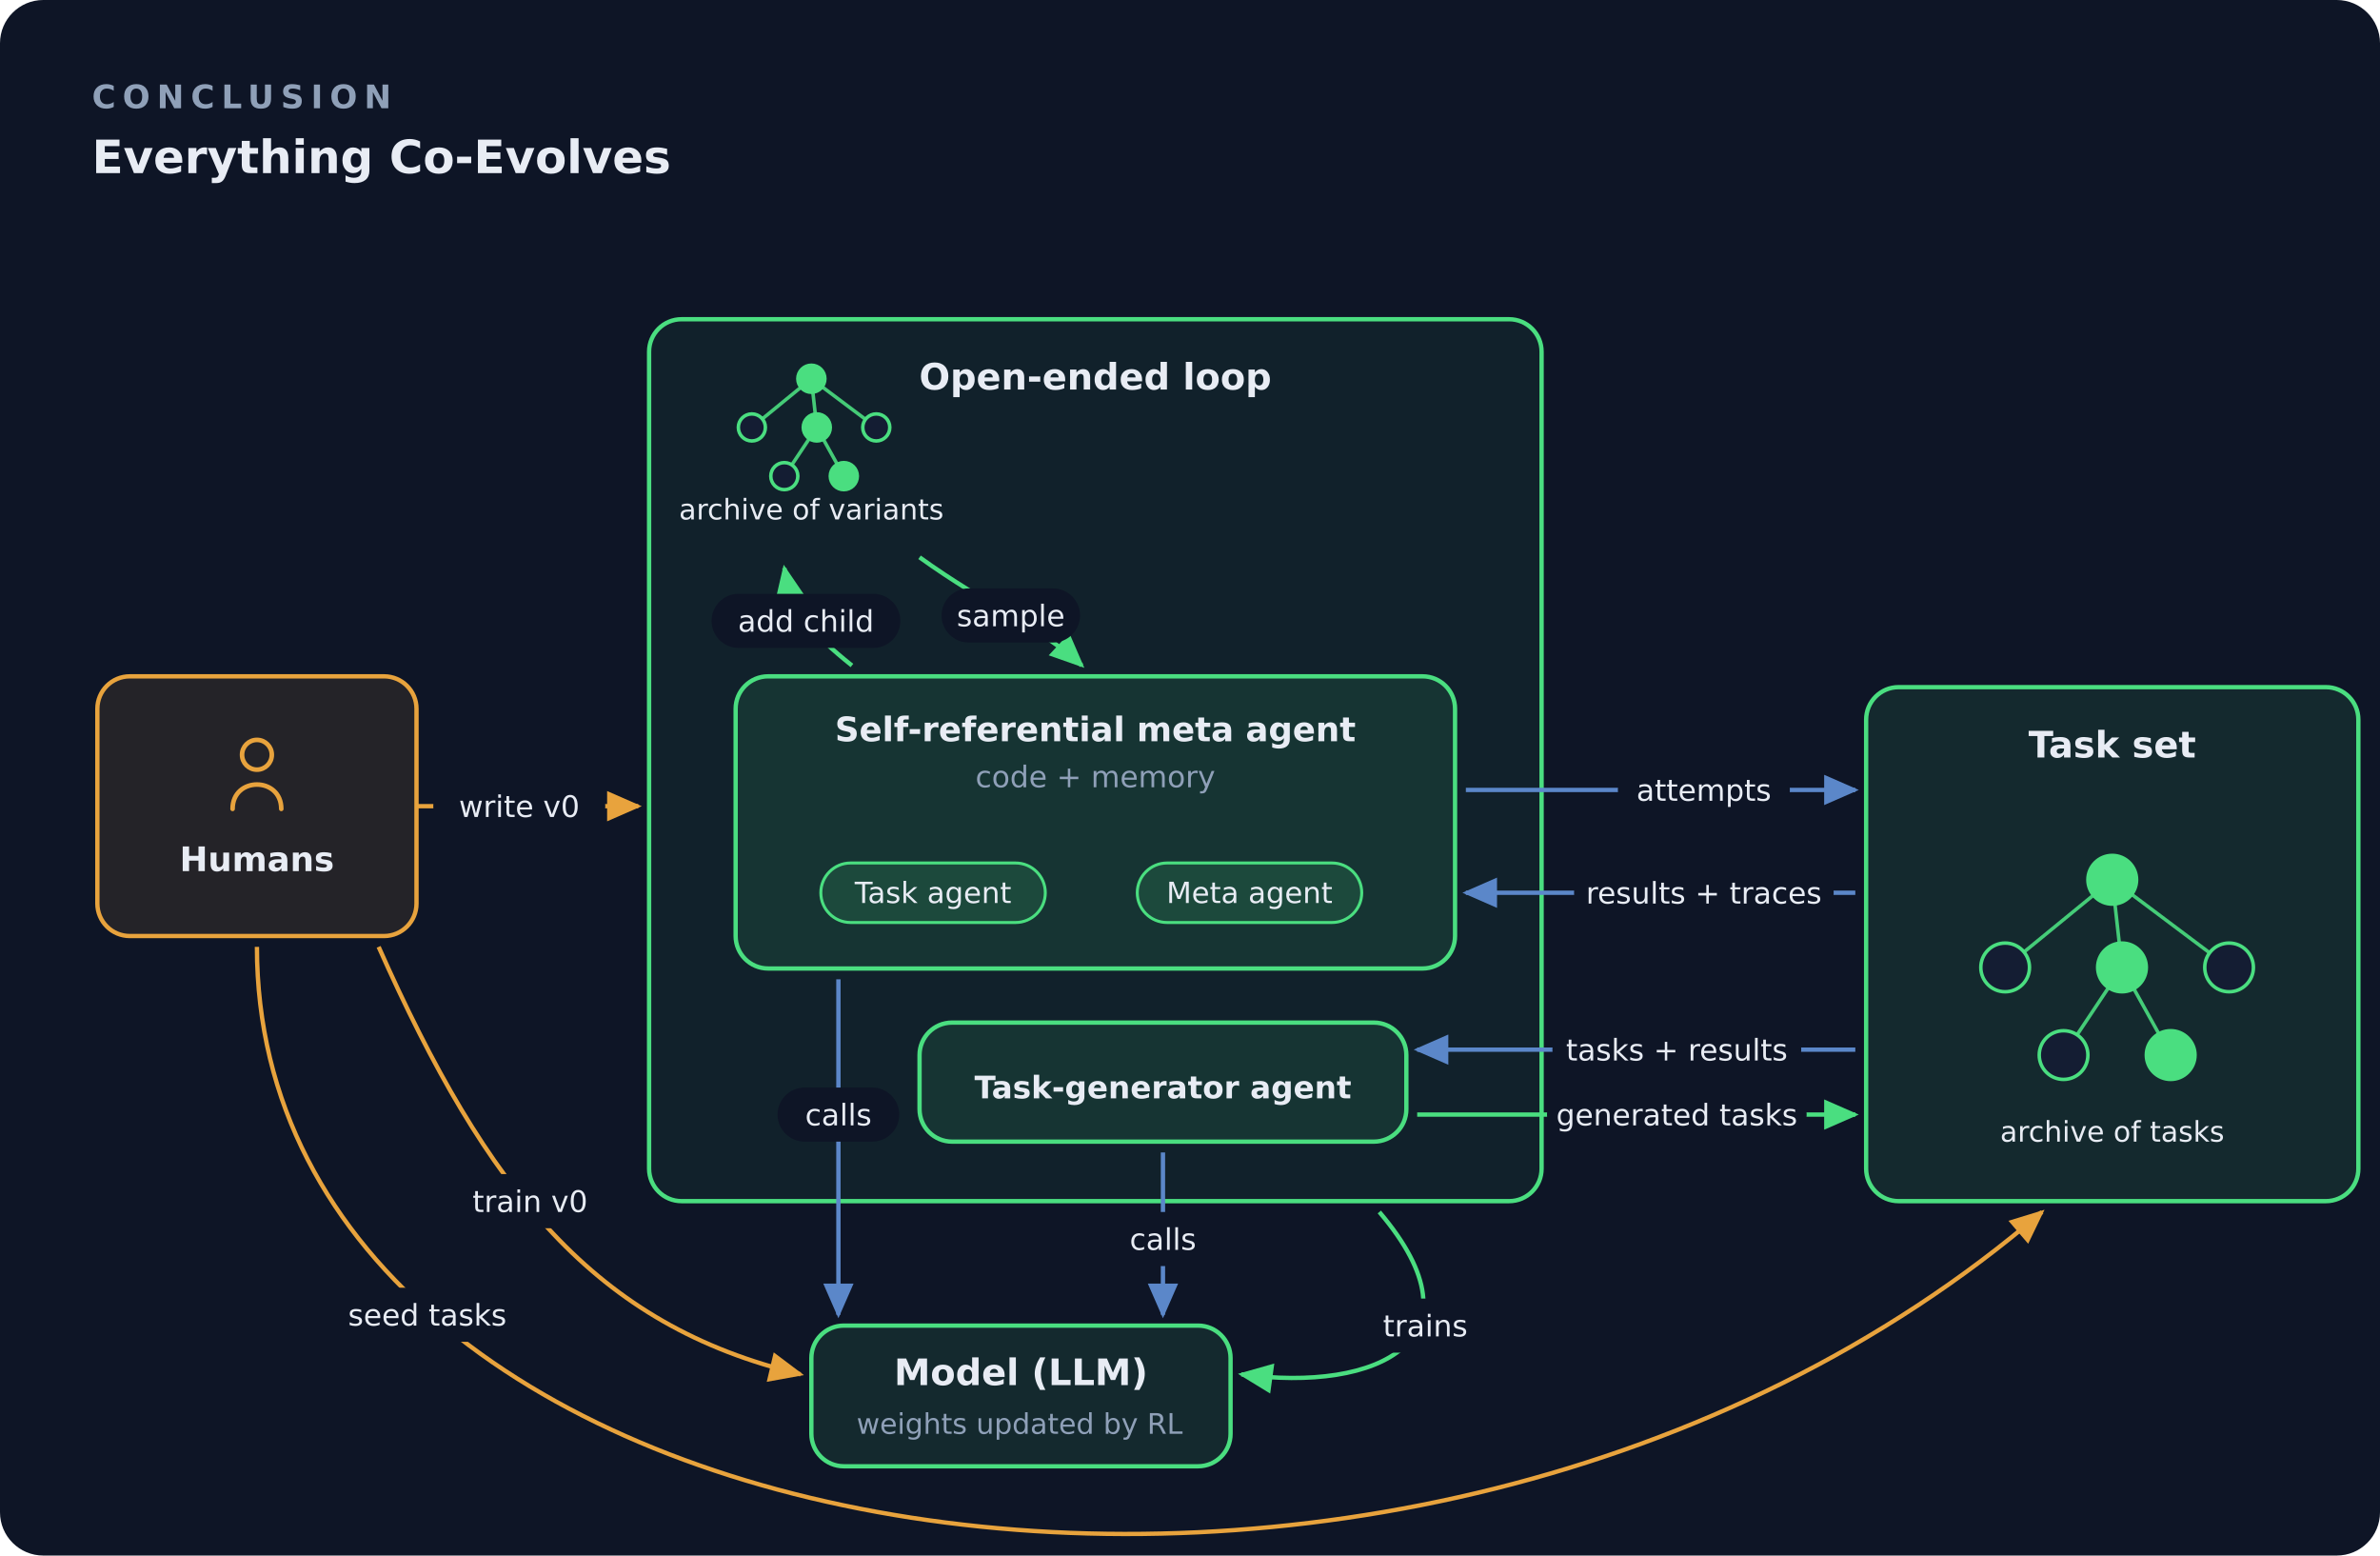
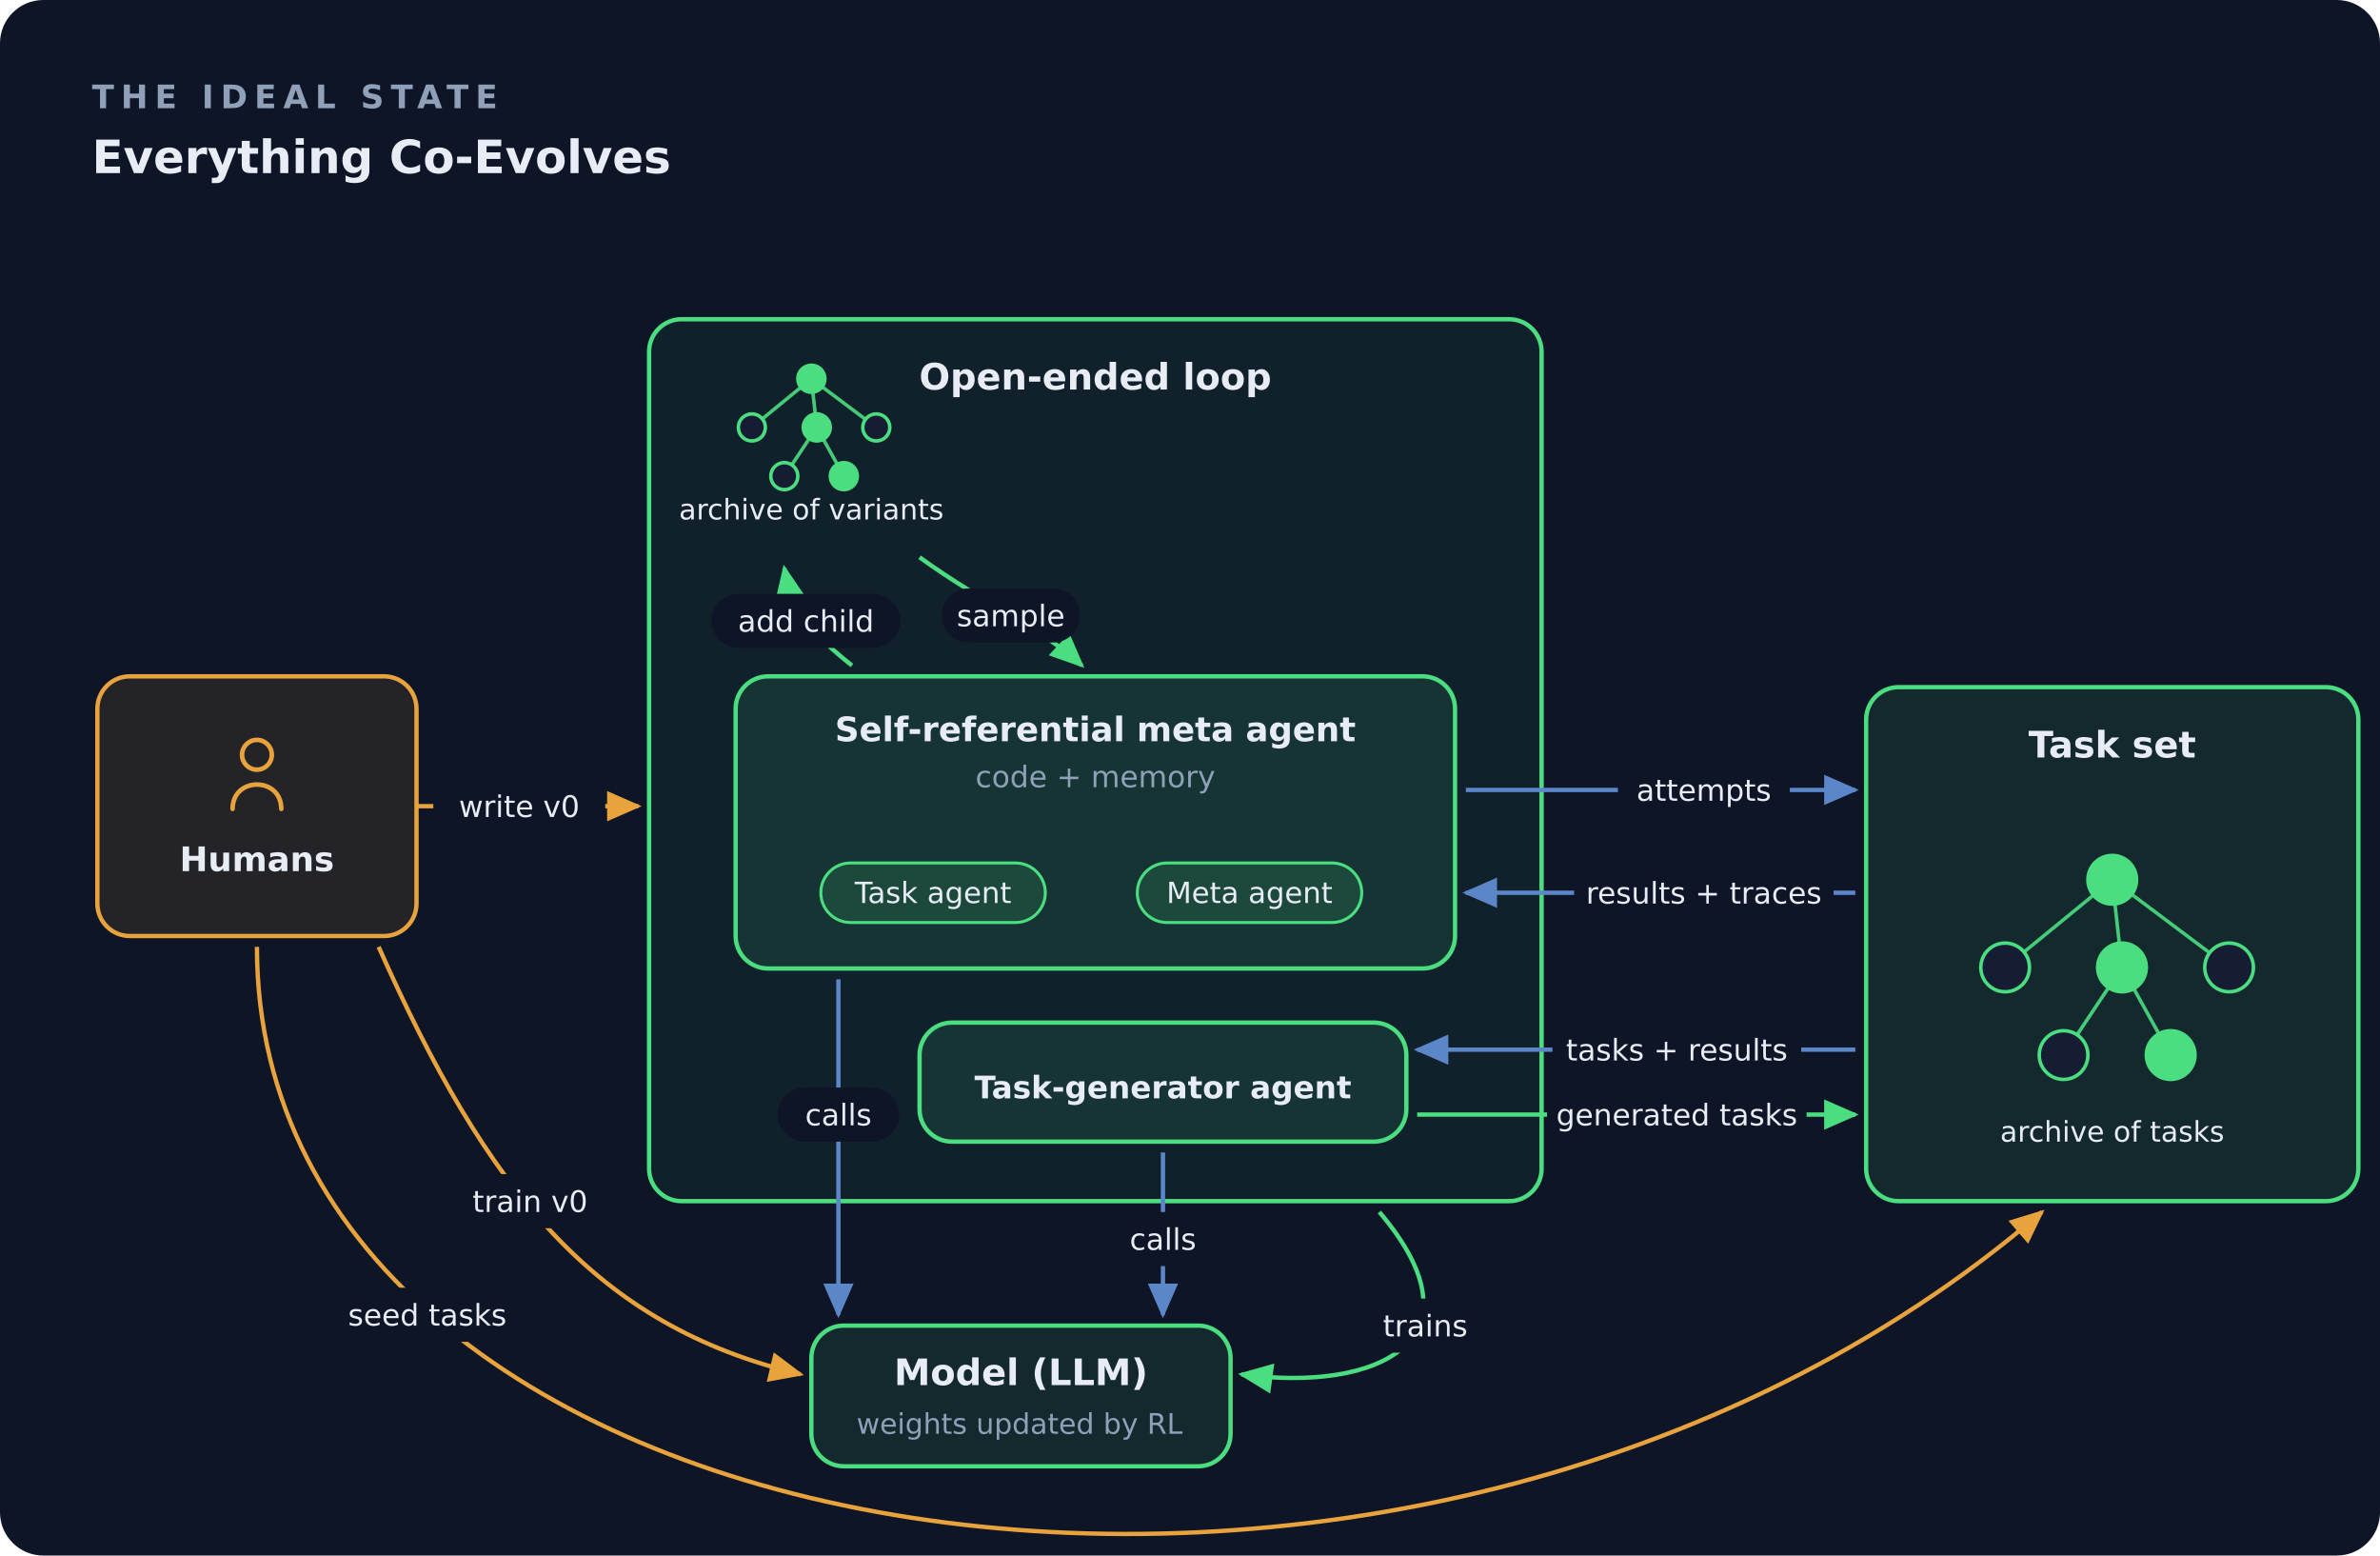
<svg xmlns="http://www.w3.org/2000/svg" viewBox="0 0 880 575" font-family="ui-sans-serif, system-ui, -apple-system, 'Segoe UI', 'DejaVu Sans', sans-serif">
  <rect width="880" height="575" rx="16" fill="#0e1526" />
  <defs>
    <marker id="m4ade80" markerWidth="9" markerHeight="7" refX="7.2" refY="3.5" orient="auto">
      <polygon points="0 0, 8 3.5, 0 7" fill="#4ade80" />
    </marker>
    <marker id="me8a33d" markerWidth="9" markerHeight="7" refX="7.2" refY="3.5" orient="auto">
      <polygon points="0 0, 8 3.5, 0 7" fill="#e8a33d" />
    </marker>
    <marker id="m5b87c9" markerWidth="9" markerHeight="7" refX="7.2" refY="3.5" orient="auto">
      <polygon points="0 0, 8 3.5, 0 7" fill="#5b87c9" />
    </marker>
  </defs>
-   <text x="34" y="40" fill="#8fa0b8" font-family="ui-sans-serif, system-ui, -apple-system, 'Segoe UI', 'DejaVu Sans', sans-serif" font-size="12" letter-spacing="2.5" font-weight="600">CONCLUSION</text>
+   <text x="34" y="40" fill="#8fa0b8" font-family="ui-sans-serif, system-ui, -apple-system, 'Segoe UI', 'DejaVu Sans', sans-serif" font-size="12" letter-spacing="2.5" font-weight="600">THE IDEAL STATE</text>
  <text x="34" y="64" fill="#e8ecf4" font-family="ui-sans-serif, system-ui, -apple-system, 'Segoe UI', 'DejaVu Sans', sans-serif" font-size="17" font-weight="700">Everything Co-Evolves</text>
  <g opacity="1.0">
    <rect x="36" y="250" width="118" height="96" rx="12" fill="#e8a33d" fill-opacity="0.1" stroke="#e8a33d" stroke-width="1.6" />
  </g>
  <g stroke="#e8a33d" stroke-width="1.7" fill="none" stroke-linecap="round">
    <circle cx="95" cy="279.0" r="5.5" />
    <path d="M 86.0 299.0 C 86.0 287.0, 104.0 287.0, 104.0 299.0" />
  </g>
  <text x="95" y="322" text-anchor="middle" fill="#e8ecf4" font-family="ui-sans-serif, system-ui, -apple-system, 'Segoe UI', 'DejaVu Sans', sans-serif" font-size="12.5" font-weight="600">Humans</text>
  <g opacity="1.0">
    <rect x="240" y="118" width="330" height="326" rx="12" fill="#4ade80" fill-opacity="0.06" stroke="#4ade80" stroke-width="1.6" />
    <text x="405.0" y="144" text-anchor="middle" fill="#e8ecf4" font-family="ui-sans-serif, system-ui, -apple-system, 'Segoe UI', 'DejaVu Sans', sans-serif" font-size="13.5" font-weight="600">Open-ended loop</text>
  </g>
  <line x1="300" y1="140.0" x2="278.0" y2="158.0" stroke="#4ade80" stroke-width="1.3" opacity="0.9" />
  <line x1="300" y1="140.0" x2="302.0" y2="158.0" stroke="#4ade80" stroke-width="1.3" opacity="0.9" />
  <line x1="300" y1="140.0" x2="324.0" y2="158.0" stroke="#4ade80" stroke-width="1.3" opacity="0.9" />
  <line x1="302.0" y1="158.0" x2="290.0" y2="176.0" stroke="#4ade80" stroke-width="1.3" opacity="0.9" />
  <line x1="302.0" y1="158.0" x2="312.0" y2="176.0" stroke="#4ade80" stroke-width="1.3" opacity="0.9" />
  <circle cx="300" cy="140.0" r="5.0" fill="#4ade80" stroke="#4ade80" stroke-width="1.3" />
  <circle cx="278.0" cy="158.0" r="5.0" fill="#141d33" stroke="#4ade80" stroke-width="1.3" />
  <circle cx="302.0" cy="158.0" r="5.0" fill="#4ade80" stroke="#4ade80" stroke-width="1.3" />
  <circle cx="324.0" cy="158.0" r="5.0" fill="#141d33" stroke="#4ade80" stroke-width="1.3" />
  <circle cx="290.0" cy="176.0" r="5.0" fill="#141d33" stroke="#4ade80" stroke-width="1.3" />
  <circle cx="312.0" cy="176.0" r="5.0" fill="#4ade80" stroke="#4ade80" stroke-width="1.3" />
  <text x="300" y="192" text-anchor="middle" fill="#e8ecf4" font-family="ui-sans-serif, system-ui, -apple-system, 'Segoe UI', 'DejaVu Sans', sans-serif" font-size="10.5" font-weight="normal">archive of variants</text>
  <path d="M 340 206 C 365 224, 385 232, 400 246" fill="none" stroke="#4ade80" stroke-width="1.6" marker-end="url(#m4ade80)" opacity="1.0" />
  <g opacity="1.0">
    <rect x="348.15" y="217.5" width="51.2" height="20" rx="10" fill="#0e1526" stroke="none" />
    <text x="373.75" y="231.5" text-anchor="middle" fill="#e8ecf4" font-family="ui-sans-serif, system-ui, -apple-system, 'Segoe UI', 'DejaVu Sans', sans-serif" font-size="11">sample</text>
  </g>
  <path d="M 315 246 C 300 234, 293 226, 290 210" fill="none" stroke="#4ade80" stroke-width="1.6" marker-end="url(#m4ade80)" opacity="1.0" />
  <g opacity="1.0">
    <rect x="263.1" y="219.5" width="69.8" height="20" rx="10" fill="#0e1526" stroke="none" />
    <text x="298.0" y="233.5" text-anchor="middle" fill="#e8ecf4" font-family="ui-sans-serif, system-ui, -apple-system, 'Segoe UI', 'DejaVu Sans', sans-serif" font-size="11">add child</text>
  </g>
  <g opacity="1.0">
    <rect x="272" y="250" width="266" height="108" rx="12" fill="#4ade80" fill-opacity="0.1" stroke="#4ade80" stroke-width="1.6" />
    <text x="405.0" y="274" text-anchor="middle" fill="#e8ecf4" font-family="ui-sans-serif, system-ui, -apple-system, 'Segoe UI', 'DejaVu Sans', sans-serif" font-size="12.5" font-weight="600">Self-referential meta agent</text>
    <text x="405.0" y="291" text-anchor="middle" fill="#8fa0b8" font-family="ui-sans-serif, system-ui, -apple-system, 'Segoe UI', 'DejaVu Sans', sans-serif" font-size="11">code + memory</text>
  </g>
  <g opacity="1.0">
    <rect x="303.5" y="319.0" width="83.0" height="22" rx="11" fill="#4ade80" fill-opacity="0.13" stroke="#4ade80" stroke-width="1.1" />
    <text x="345" y="333.8" text-anchor="middle" fill="#e8ecf4" font-family="ui-sans-serif, system-ui, -apple-system, 'Segoe UI', 'DejaVu Sans', sans-serif" font-size="10.8">Task agent</text>
  </g>
  <g opacity="1.0">
    <rect x="420.5" y="319.0" width="83.0" height="22" rx="11" fill="#4ade80" fill-opacity="0.13" stroke="#4ade80" stroke-width="1.1" />
    <text x="462" y="333.8" text-anchor="middle" fill="#e8ecf4" font-family="ui-sans-serif, system-ui, -apple-system, 'Segoe UI', 'DejaVu Sans', sans-serif" font-size="10.8">Meta agent</text>
  </g>
  <g opacity="1.0">
    <rect x="340" y="378" width="180" height="44" rx="12" fill="#4ade80" fill-opacity="0.1" stroke="#4ade80" stroke-width="1.6" />
    <text x="430.0" y="406" text-anchor="middle" fill="#e8ecf4" font-family="ui-sans-serif, system-ui, -apple-system, 'Segoe UI', 'DejaVu Sans', sans-serif" font-size="11.5" font-weight="600">Task-generator agent</text>
  </g>
  <g opacity="1.0">
    <rect x="300" y="490" width="155" height="52" rx="12" fill="#4ade80" fill-opacity="0.1" stroke="#4ade80" stroke-width="1.6" />
    <text x="377.5" y="512" text-anchor="middle" fill="#e8ecf4" font-family="ui-sans-serif, system-ui, -apple-system, 'Segoe UI', 'DejaVu Sans', sans-serif" font-size="13.5" font-weight="600">Model (LLM)</text>
  </g>
  <text x="377" y="530" text-anchor="middle" fill="#8fa0b8" font-family="ui-sans-serif, system-ui, -apple-system, 'Segoe UI', 'DejaVu Sans', sans-serif" font-size="10.5" font-weight="normal">weights updated by RL</text>
  <g opacity="1.0">
    <rect x="690" y="254" width="182" height="190" rx="12" fill="#4ade80" fill-opacity="0.1" stroke="#4ade80" stroke-width="1.6" />
    <text x="781.0" y="280" text-anchor="middle" fill="#e8ecf4" font-family="ui-sans-serif, system-ui, -apple-system, 'Segoe UI', 'DejaVu Sans', sans-serif" font-size="13.5" font-weight="600">Task set</text>
  </g>
  <line x1="781" y1="325.2" x2="741.4" y2="357.6" stroke="#4ade80" stroke-width="1.3" opacity="0.9" />
  <line x1="781" y1="325.2" x2="784.6" y2="357.6" stroke="#4ade80" stroke-width="1.3" opacity="0.9" />
  <line x1="781" y1="325.2" x2="824.2" y2="357.6" stroke="#4ade80" stroke-width="1.3" opacity="0.9" />
  <line x1="784.6" y1="357.6" x2="763.0" y2="390.0" stroke="#4ade80" stroke-width="1.3" opacity="0.9" />
  <line x1="784.6" y1="357.6" x2="802.6" y2="390.0" stroke="#4ade80" stroke-width="1.3" opacity="0.9" />
  <circle cx="781" cy="325.2" r="9.0" fill="#4ade80" stroke="#4ade80" stroke-width="1.3" />
  <circle cx="741.4" cy="357.6" r="9.0" fill="#141d33" stroke="#4ade80" stroke-width="1.3" />
  <circle cx="784.6" cy="357.6" r="9.0" fill="#4ade80" stroke="#4ade80" stroke-width="1.3" />
  <circle cx="824.2" cy="357.6" r="9.0" fill="#141d33" stroke="#4ade80" stroke-width="1.3" />
  <circle cx="763.0" cy="390.0" r="9.0" fill="#141d33" stroke="#4ade80" stroke-width="1.3" />
  <circle cx="802.6" cy="390.0" r="9.0" fill="#4ade80" stroke="#4ade80" stroke-width="1.3" />
  <text x="781" y="422" text-anchor="middle" fill="#e8ecf4" font-family="ui-sans-serif, system-ui, -apple-system, 'Segoe UI', 'DejaVu Sans', sans-serif" font-size="10.5" font-weight="normal">archive of tasks</text>
  <path d="M 154 298 L 236 298" fill="none" stroke="#e8a33d" stroke-width="1.6" marker-end="url(#me8a33d)" opacity="1.0" />
  <g opacity="1.0">
    <rect x="160.2" y="288" width="63.6" height="20" rx="10" fill="#0e1526" stroke="none" />
    <text x="192" y="302" text-anchor="middle" fill="#e8ecf4" font-family="ui-sans-serif, system-ui, -apple-system, 'Segoe UI', 'DejaVu Sans', sans-serif" font-size="11">write v0</text>
  </g>
  <path d="M 95 350 C 95 580, 520 650, 755 448" fill="none" stroke="#e8a33d" stroke-width="1.6" marker-end="url(#me8a33d)" opacity="1.0" />
  <g opacity="1.0">
    <rect x="120.0" y="476" width="76.0" height="20" rx="10" fill="#0e1526" stroke="none" />
    <text x="158" y="490" text-anchor="middle" fill="#e8ecf4" font-family="ui-sans-serif, system-ui, -apple-system, 'Segoe UI', 'DejaVu Sans', sans-serif" font-size="11">seed tasks</text>
  </g>
  <path d="M 140 350 C 180 440, 220 490, 296 508" fill="none" stroke="#e8a33d" stroke-width="1.6" marker-end="url(#me8a33d)" opacity="1.0" />
  <g opacity="1.0">
    <rect x="164.2" y="434" width="63.6" height="20" rx="10" fill="#0e1526" stroke="none" />
    <text x="196" y="448" text-anchor="middle" fill="#e8ecf4" font-family="ui-sans-serif, system-ui, -apple-system, 'Segoe UI', 'DejaVu Sans', sans-serif" font-size="11">train v0</text>
  </g>
  <path d="M 310 362 L 310 486" fill="none" stroke="#5b87c9" stroke-width="1.6" marker-end="url(#m5b87c9)" opacity="1.0" />
  <g opacity="1.0">
    <rect x="287.5" y="402" width="45.0" height="20" rx="10" fill="#0e1526" stroke="none" />
    <text x="310" y="416" text-anchor="middle" fill="#e8ecf4" font-family="ui-sans-serif, system-ui, -apple-system, 'Segoe UI', 'DejaVu Sans', sans-serif" font-size="11">calls</text>
  </g>
  <path d="M 430 426 L 430 486" fill="none" stroke="#5b87c9" stroke-width="1.6" marker-end="url(#m5b87c9)" opacity="1.0" />
  <g opacity="1.0">
    <rect x="407.5" y="448" width="45.0" height="20" rx="10" fill="#0e1526" stroke="none" />
    <text x="430" y="462" text-anchor="middle" fill="#e8ecf4" font-family="ui-sans-serif, system-ui, -apple-system, 'Segoe UI', 'DejaVu Sans', sans-serif" font-size="11">calls</text>
  </g>
  <path d="M 510 448 C 550 495, 510 515, 459 508" fill="none" stroke="#4ade80" stroke-width="1.6" marker-end="url(#m4ade80)" opacity="1.0" />
  <g opacity="1.0">
    <rect x="501.4" y="480" width="51.2" height="20" rx="10" fill="#0e1526" stroke="none" />
    <text x="527" y="494" text-anchor="middle" fill="#e8ecf4" font-family="ui-sans-serif, system-ui, -apple-system, 'Segoe UI', 'DejaVu Sans', sans-serif" font-size="11">trains</text>
  </g>
  <path d="M 542 292 L 686 292" fill="none" stroke="#5b87c9" stroke-width="1.6" marker-end="url(#m5b87c9)" opacity="1.0" />
  <g opacity="1.0">
    <rect x="598.2" y="282" width="63.6" height="20" rx="10" fill="#0e1526" stroke="none" />
    <text x="630" y="296" text-anchor="middle" fill="#e8ecf4" font-family="ui-sans-serif, system-ui, -apple-system, 'Segoe UI', 'DejaVu Sans', sans-serif" font-size="11">attempts</text>
  </g>
  <path d="M 686 330 L 542 330" fill="none" stroke="#5b87c9" stroke-width="1.6" marker-end="url(#m5b87c9)" opacity="1.0" />
  <g opacity="1.0">
    <rect x="582.0" y="320" width="96" height="20" rx="10" fill="#0e1526" stroke="none" />
    <text x="630" y="334" text-anchor="middle" fill="#e8ecf4" font-family="ui-sans-serif, system-ui, -apple-system, 'Segoe UI', 'DejaVu Sans', sans-serif" font-size="11">results + traces</text>
  </g>
  <path d="M 686 388 L 524 388" fill="none" stroke="#5b87c9" stroke-width="1.6" marker-end="url(#m5b87c9)" opacity="1.0" />
  <g opacity="1.0">
    <rect x="574.0" y="378" width="92" height="20" rx="10" fill="#0e1526" stroke="none" />
    <text x="620" y="392" text-anchor="middle" fill="#e8ecf4" font-family="ui-sans-serif, system-ui, -apple-system, 'Segoe UI', 'DejaVu Sans', sans-serif" font-size="11">tasks + results</text>
  </g>
  <path d="M 524 412 L 686 412" fill="none" stroke="#4ade80" stroke-width="1.6" marker-end="url(#m4ade80)" opacity="1.0" />
  <g opacity="1.0">
    <rect x="572.0" y="402" width="96" height="20" rx="10" fill="#0e1526" stroke="none" />
    <text x="620" y="416" text-anchor="middle" fill="#e8ecf4" font-family="ui-sans-serif, system-ui, -apple-system, 'Segoe UI', 'DejaVu Sans', sans-serif" font-size="11">generated tasks</text>
  </g>
</svg>
